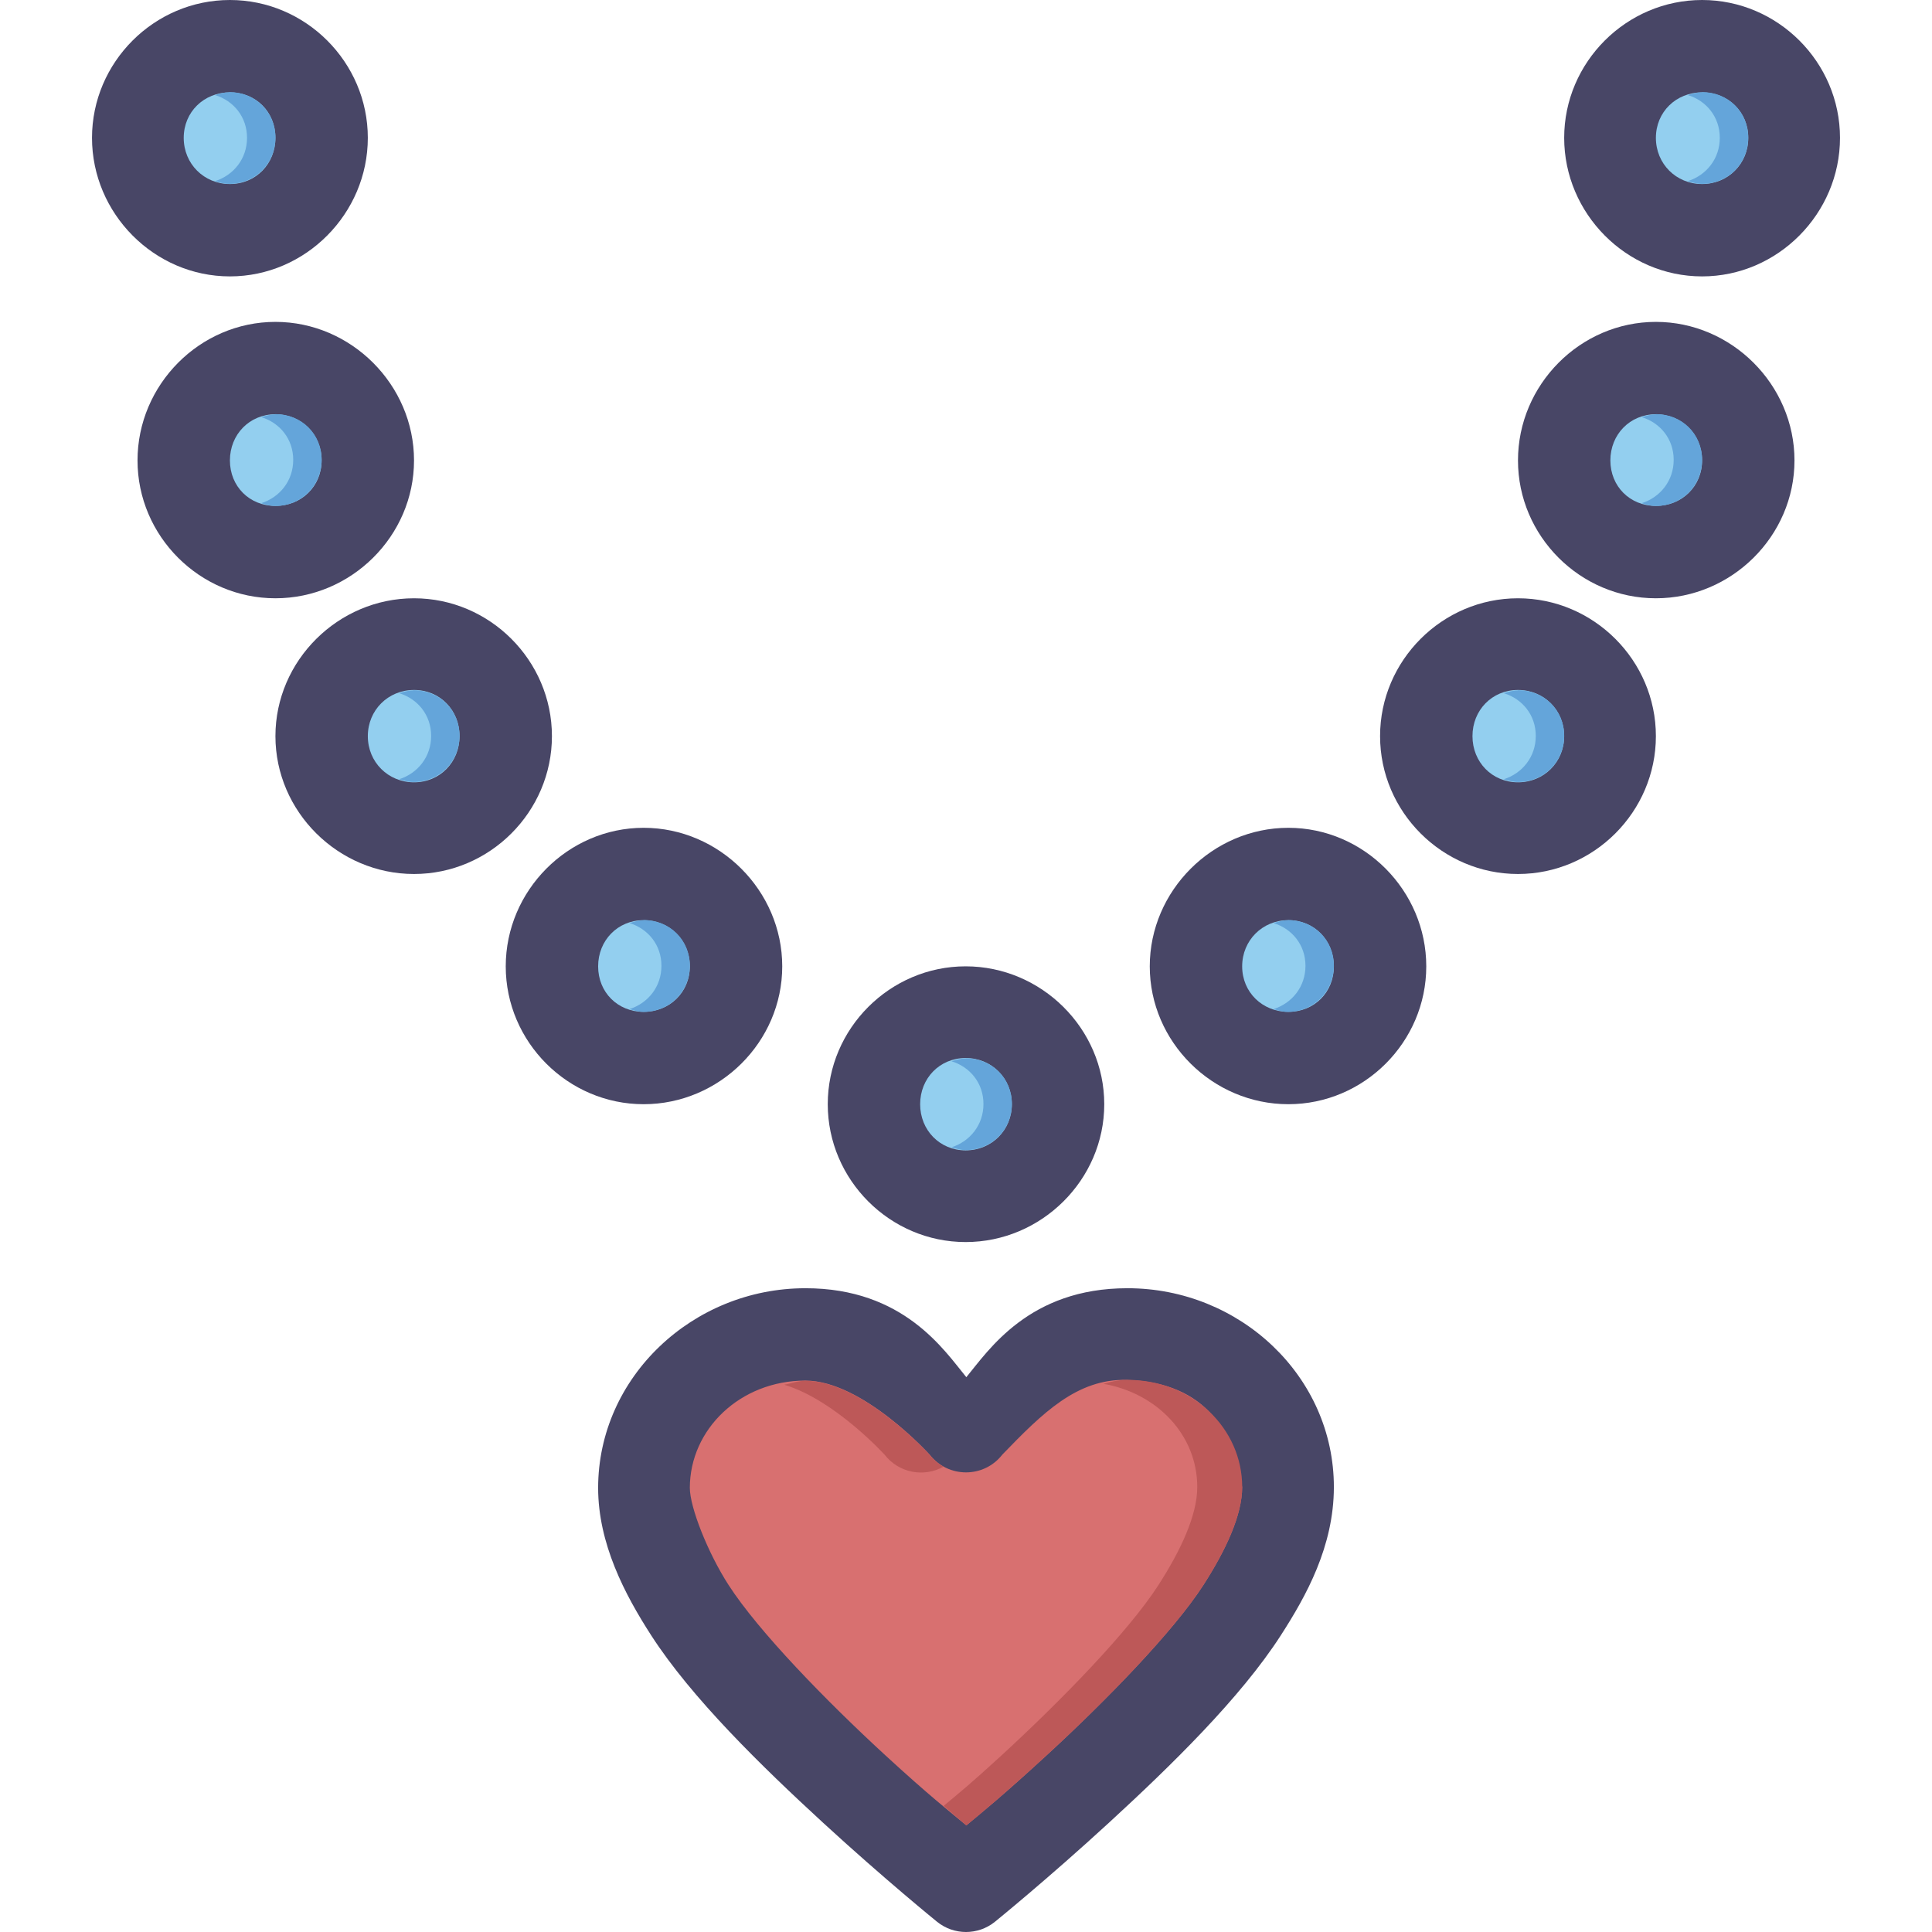
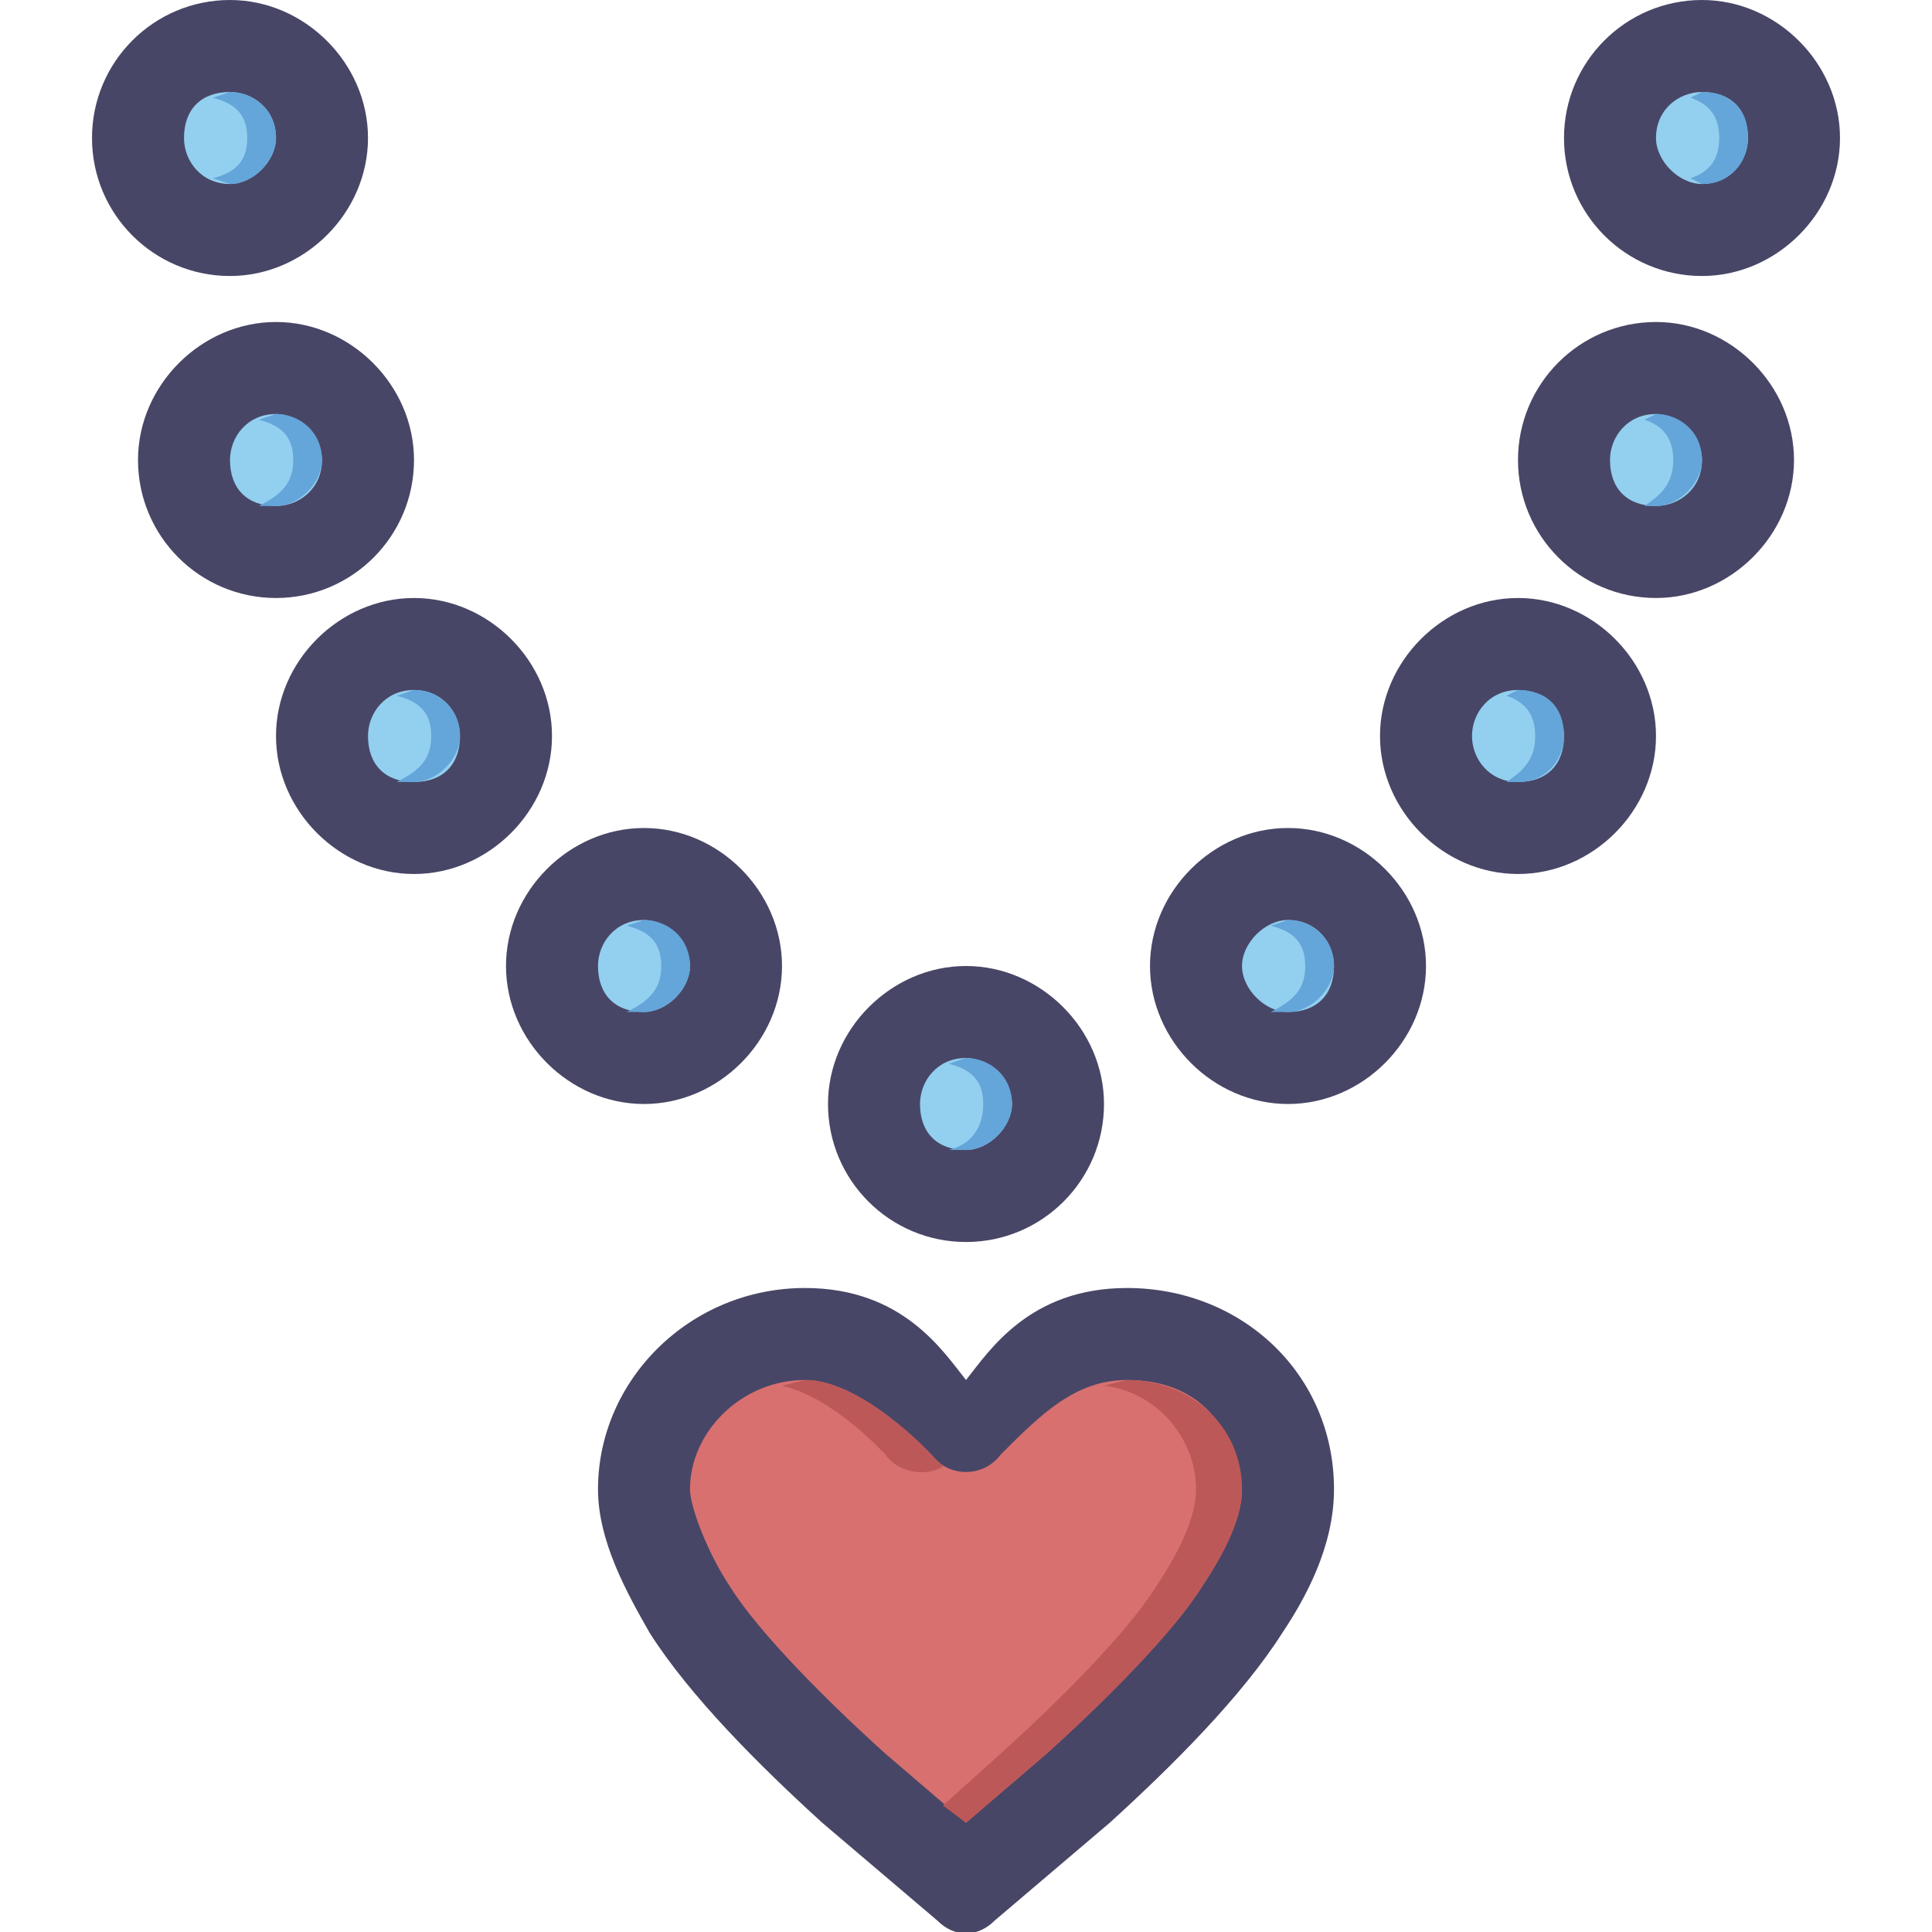
- <svg xmlns="http://www.w3.org/2000/svg" version="1.1" id="Layer_1" x="0px" y="0px" viewBox="0 0 336.001 336.001" style="enable-background:new 0 0 336.001 336.001;" xml:space="preserve">
-   <g transform="translate(0 -1020.36)" shape-rendering="auto" image-rendering="auto" color-rendering="auto" color-interpolation="sRGB">
-     <path style="fill:#484666;" d="M47.901,1076.34c-13.165,0-23.984,10.934-23.984,24.094c0,13.158,10.82,23.975,23.984,23.975   s24.103-10.816,24.103-23.975C72.004,1087.274,61.066,1076.34,47.901,1076.34z" />
-     <path style="fill:#93CFEF;" d="M47.901,1092.403c4.515,0,8.034,3.518,8.034,8.031c0,4.51-3.52,7.912-8.034,7.912   c-4.515,0-7.916-3.398-7.916-7.912C39.985,1095.924,43.387,1092.403,47.901,1092.403z" />
-     <path style="fill:#484666;" d="M72.004,1124.409c-13.165,0-24.103,10.816-24.103,23.975c0,13.16,10.938,23.975,24.103,23.975   s23.984-10.814,23.984-23.975C95.988,1135.225,85.168,1124.409,72.004,1124.409z" />
-     <path style="fill:#93CFEF;" d="M72.004,1140.352c4.515,0,7.916,3.52,7.916,8.031c0,4.512-3.402,8.031-7.916,8.031   c-4.515,0-8.034-3.52-8.034-8.031C63.97,1143.874,67.489,1140.352,72.004,1140.352z" />
-     <path style="fill:#484666;" d="M111.939,1164.327c-13.164,0-23.984,10.934-23.984,24.094s10.82,23.975,23.984,23.975   s24.103-10.814,24.103-23.975C136.041,1175.262,125.103,1164.327,111.939,1164.327z" />
-     <path style="fill:#93CFEF;" d="M111.939,1180.389c4.515,0,8.034,3.52,8.034,8.031s-3.52,7.914-8.034,7.914   c-4.515,0-7.916-3.398-7.916-7.914C104.023,1183.911,107.424,1180.389,111.939,1180.389z" />
-     <path style="fill:#484666;" d="M167.942,1188.419c-13.165,0-23.984,10.816-23.984,23.975c0,13.16,10.82,23.977,23.984,23.977   c13.165,0,24.103-10.816,24.103-23.977C192.044,1199.235,181.106,1188.419,167.942,1188.419L167.942,1188.419z" />
-     <path style="fill:#93CFEF;" d="M167.942,1204.364c4.515,0,8.034,3.52,8.034,8.031s-3.52,8.031-8.034,8.031   c-4.515,0-7.916-3.52-7.916-8.031C160.026,1207.885,163.427,1204.364,167.942,1204.364L167.942,1204.364z" />
-     <path style="fill:#484666;" d="M287.982,1076.34c13.165,0,24.103,10.934,24.103,24.094c0,13.158-10.938,23.975-24.103,23.975   c-13.165,0-23.984-10.816-23.984-23.975C263.998,1087.274,274.818,1076.34,287.982,1076.34z" />
-     <path style="fill:#93CFEF;" d="M287.982,1092.403c-4.515,0-7.916,3.518-7.916,8.031c0,4.51,3.401,7.912,7.916,7.912   c4.515,0,8.034-3.398,8.034-7.912C296.016,1095.924,292.497,1092.403,287.982,1092.403z" />
-     <path style="fill:#484666;" d="M263.998,1124.409c13.165,0,23.984,10.816,23.984,23.975c0,13.16-10.82,23.975-23.984,23.975   c-13.165,0-23.984-10.814-23.984-23.975C240.013,1135.225,250.833,1124.409,263.998,1124.409z" />
-     <path style="fill:#93CFEF;" d="M263.998,1140.352c-4.515,0-7.916,3.52-7.916,8.031s3.402,8.031,7.916,8.031   c4.515,0,8.034-3.52,8.034-8.031C272.032,1143.874,268.512,1140.352,263.998,1140.352z" />
-     <path style="fill:#484666;" d="M224.063,1164.327c13.165,0,23.984,10.934,23.984,24.094s-10.82,23.975-23.984,23.975   c-13.164,0-24.103-10.814-24.103-23.975C199.96,1175.262,210.898,1164.327,224.063,1164.327z" />
-     <path style="fill:#93CFEF;" d="M224.063,1180.389c-4.515,0-8.034,3.52-8.034,8.031s3.52,7.914,8.034,7.914   c4.515,0,7.916-3.398,7.916-7.914C231.979,1183.911,228.577,1180.389,224.063,1180.389z" />
-     <path style="fill:#484666;" d="M140.058,1244.401c-19.584,0-36.019,15.463-36.036,34.721c0.01,9.701,4.625,18.51,9.216,25.629   c7.047,10.93,19.224,22.793,29.892,32.596s19.849,17.244,19.849,17.244c2.931,2.361,7.112,2.361,10.043,0   c0,0,9.178-7.439,19.849-17.244c10.671-9.801,22.85-21.656,29.892-32.596c4.391-6.82,9.2-15.42,9.216-25.746   c0.019-19.262-16.332-34.621-35.918-34.605c-17.082,0-24.128,10.783-28.002,15.473c-3.835-4.656-10.873-15.486-28.002-15.473   L140.058,1244.401z" />
-     <path style="fill:#D87070;" d="M195.943,1260.344c14.224,0.416,18.773,9.633,20.086,18.66c-0.007,4.922-2.891,11.035-6.735,17.006   c-5.206,8.086-17.017,20.203-27.293,29.643c-7.543,6.93-10.897,9.641-13.942,12.164c-3.023-2.504-6.481-5.201-14.06-12.164   c-10.274-9.441-22.077-21.555-27.293-29.643c-3.623-5.617-6.731-13.52-6.735-16.889c0.009-10.174,8.735-18.648,20.086-18.66   c9.957-0.01,21.621,12.873,21.621,12.873c3.204,4.125,9.438,4.125,12.642,0c7.022-7.26,12.99-13.193,21.621-12.992V1260.344z" />
-     <path style="fill:#484666;" d="M39.985,1020.36c-13.165,0-23.984,10.816-23.984,23.975c0,13.16,10.82,24.094,23.984,24.094   s23.984-10.934,23.984-24.094C63.97,1031.176,53.15,1020.36,39.985,1020.36z" />
-     <path style="fill:#93CFEF;" d="M39.985,1036.422c4.515,0,7.916,3.398,7.916,7.912c0,4.512-3.402,8.031-7.916,8.031   c-4.515,0-8.034-3.52-8.034-8.031C31.951,1039.825,35.471,1036.422,39.985,1036.422z" />
-     <path style="fill:#484666;" d="M296.016,1020.36c-13.165,0-23.984,10.816-23.984,23.975c0,13.16,10.82,24.094,23.984,24.094   c13.164,0,23.984-10.934,23.984-24.094C320.001,1031.176,309.181,1020.36,296.016,1020.36z" />
-     <path style="fill:#93CFEF;" d="M296.016,1036.422c4.515,0,8.034,3.398,8.034,7.912c0,4.512-3.52,8.031-8.034,8.031   c-4.515,0-8.034-3.52-8.034-8.031C287.982,1039.825,291.502,1036.422,296.016,1036.422z" />
-     <g>
-       <path style="fill:#64A5DA;" d="M296.001,1036.413c-0.884,0-1.681,0.24-2.47,0.48c3.24,0.992,5.564,3.803,5.564,7.438    c0,3.627-2.324,6.5-5.564,7.529c0.788,0.24,1.586,0.48,2.47,0.48c4.515,0,8.034-3.52,8.034-8.031c0-4.518-3.519-7.936-8.034-7.936    V1036.413z" />
-       <path style="fill:#64A5DA;" d="M287.982,1092.422c-0.884,0-1.681,0.24-2.47,0.48c3.24,0.992,5.564,3.803,5.564,7.438    c0,3.627-2.324,6.5-5.564,7.531c0.788,0.24,1.586,0.48,2.47,0.48c4.515,0,8.034-3.52,8.034-8.031c0-4.518-3.519-7.938-8.034-7.938    V1092.422z" />
-       <path style="fill:#64A5DA;" d="M263.998,1140.432c-0.884,0-1.681,0.24-2.47,0.48c3.24,0.992,5.564,3.803,5.564,7.438    c0,3.629-2.324,6.5-5.564,7.531c0.788,0.24,1.586,0.48,2.47,0.48c4.515,0,8.034-3.518,8.034-8.031    c0-4.518-3.519-7.936-8.034-7.936V1140.432z" />
-       <path style="fill:#64A5DA;" d="M223.945,1180.411c-0.884,0-1.681,0.24-2.47,0.48c3.24,0.992,5.564,3.803,5.564,7.438    c0,3.629-2.324,6.5-5.564,7.531c0.788,0.24,1.586,0.48,2.47,0.48c4.515,0,8.034-3.518,8.034-8.031    c0-4.518-3.519-7.938-8.034-7.938V1180.411z" />
-       <path style="fill:#64A5DA;" d="M167.942,1204.444c-0.884,0-1.681,0.24-2.47,0.48c3.24,0.992,5.564,3.803,5.564,7.438    c0,3.629-2.324,6.5-5.564,7.531c0.788,0.24,1.586,0.48,2.47,0.48c4.515,0,8.034-3.518,8.034-8.031    c0-4.518-3.519-7.936-8.034-7.936L167.942,1204.444z" />
-       <path style="fill:#64A5DA;" d="M111.939,1180.411c-0.884,0-1.681,0.24-2.47,0.48c3.24,0.992,5.564,3.803,5.564,7.438    c0,3.629-2.324,6.5-5.564,7.531c0.788,0.24,1.586,0.48,2.47,0.48c4.515,0,8.034-3.518,8.034-8.031    c0-4.518-3.519-7.938-8.034-7.938V1180.411z" />
-       <path style="fill:#64A5DA;" d="M71.886,1140.432c-0.884,0-1.681,0.24-2.47,0.48c3.24,0.992,5.564,3.803,5.564,7.438    c0,3.629-2.324,6.5-5.564,7.531c0.788,0.24,1.586,0.48,2.47,0.48c4.515,0,8.034-3.518,8.034-8.031    c0-4.518-3.519-7.936-8.034-7.936V1140.432z" />
-       <path style="fill:#64A5DA;" d="M47.901,1092.422c-0.884,0-1.681,0.24-2.47,0.48c3.24,0.992,5.564,3.803,5.564,7.438    c0,3.627-2.324,6.5-5.564,7.531c0.788,0.24,1.586,0.48,2.47,0.48c4.515,0,8.034-3.52,8.034-8.031c0-4.518-3.519-7.938-8.034-7.938    V1092.422z" />
-       <path style="fill:#64A5DA;" d="M39.867,1036.413c-0.884,0-1.681,0.24-2.47,0.48c3.24,0.992,5.564,3.803,5.564,7.438    c0,3.627-2.324,6.5-5.564,7.529c0.788,0.24,1.586,0.48,2.47,0.48c4.515,0,8.034-3.52,8.034-8.031c0-4.518-3.519-7.936-8.034-7.936    L39.867,1036.413z" />
-     </g>
-     <path style="fill:#BD5858;" d="M195.936,1260.337c-1.323,0.014-2.679,0.287-4.033,0.688c9.413,1.65,16.327,8.967,16.318,17.967   c-0.007,4.924-2.908,11.059-6.752,17.031c-5.206,8.088-17.015,20.184-27.29,29.623c-5.441,4.998-7.528,6.66-10.066,8.781   c0.995,0.816,3.093,2.705,3.939,3.404c3.044-2.523,6.399-5.256,13.942-12.186c10.275-9.439,22.084-21.535,27.29-29.623   c3.844-5.971,6.745-12.107,6.752-17.031c0.01-10.176-8.622-18.664-19.975-18.654H195.936z M140.042,1260.497   c-1.312,0.002-2.425,0.465-3.657,0.688c8.787,2.615,17.475,12.188,17.475,12.188c2.43,3.117,6.773,3.992,10.222,2.063   c-0.932-0.52-1.75-1.221-2.407-2.063C161.675,1273.372,149.999,1260.489,140.042,1260.497z" />
-   </g>
-   <g>
- </g>
-   <g>
- </g>
-   <g>
- </g>
-   <g>
- </g>
-   <g>
- </g>
-   <g>
- </g>
-   <g>
- </g>
-   <g>
- </g>
-   <g>
- </g>
-   <g>
- </g>
-   <g>
- </g>
-   <g>
- </g>
-   <g>
- </g>
-   <g>
- </g>
-   <g>
- </g>
+ <svg xmlns="http://www.w3.org/2000/svg" xml:space="preserve" viewBox="0 0 336 336">
+   <path fill="#484666" d="M48 56c-13 0-24 11-24 24a24 24 0 0 0 48 0c0-13-11-24-24-24z" />
+   <path fill="#93cfef" d="M48 72c4 0 8 4 8 8 0 5-4 8-8 8-5 0-8-3-8-8 0-4 3-8 8-8z" />
+   <path fill="#484666" d="M72 104c-13 0-24 11-24 24s11 24 24 24 24-11 24-24-11-24-24-24z" />
+   <path fill="#93cfef" d="M72 120c5 0 8 4 8 8 0 5-3 8-8 8s-8-3-8-8c0-4 3-8 8-8z" />
+   <path fill="#484666" d="M112 144c-13 0-24 11-24 24s11 24 24 24 24-11 24-24-11-24-24-24z" />
+   <path fill="#93cfef" d="M112 160c4 0 8 4 8 8s-4 8-8 8c-5 0-8-3-8-8 0-4 3-8 8-8z" />
+   <path fill="#484666" d="M168 168c-13 0-24 11-24 24a24 24 0 0 0 48 0c0-13-11-24-24-24z" />
+   <path fill="#93cfef" d="M168 184c4 0 8 4 8 8s-4 8-8 8c-5 0-8-3-8-8 0-4 3-8 8-8z" />
+   <path fill="#484666" d="M288 56c13 0 24 11 24 24s-11 24-24 24a24 24 0 0 1 0-48z" />
+   <path fill="#93cfef" d="M288 72c-5 0-8 4-8 8 0 5 3 8 8 8 4 0 8-3 8-8 0-4-4-8-8-8z" />
+   <path fill="#484666" d="M264 104c13 0 24 11 24 24s-11 24-24 24-24-11-24-24 11-24 24-24z" />
+   <path fill="#93cfef" d="M264 120c-5 0-8 4-8 8s3 8 8 8 8-3 8-8c0-4-3-8-8-8z" />
+   <path fill="#484666" d="M224 144c13 0 24 11 24 24s-11 24-24 24-24-11-24-24 11-24 24-24z" />
+   <path fill="#93cfef" d="M224 160c-4 0-8 4-8 8s4 8 8 8c5 0 8-3 8-8 0-4-3-8-8-8z" />
+   <path fill="#484666" d="M140 224c-20 0-36 16-36 35 0 9 5 18 9 25 7 11 19 23 30 33l20 17c3 3 7 3 10 0l20-17c11-10 23-22 30-33 4-6 9-15 9-25 0-20-16-35-36-35-17 0-24 11-28 16-4-5-11-16-28-16z" />
+   <path fill="#d87070" d="M196 240c14 0 19 10 20 19 0 5-3 11-7 17-5 8-17 20-27 29l-14 12-14-12c-10-9-22-21-27-29-4-6-7-14-7-17 0-10 9-19 20-19 10 0 22 13 22 13 3 4 9 4 12 0 7-7 13-13 22-13z" />
+   <path fill="#484666" d="M40 0a24 24 0 0 0 0 48c13 0 24-11 24-24S53 0 40 0z" />
+   <path fill="#93cfef" d="M40 16c4 0 8 3 8 8 0 4-4 8-8 8-5 0-8-4-8-8 0-5 3-8 8-8z" />
+   <path fill="#484666" d="M296 0a24 24 0 0 0 0 48c13 0 24-11 24-24S309 0 296 0z" />
+   <path fill="#93cfef" d="M296 16c5 0 8 3 8 8 0 4-3 8-8 8-4 0-8-4-8-8 0-5 4-8 8-8z" />
+   <path fill="#64a5da" d="m296 16-2 1c3 1 5 3 5 7s-2 6-5 7l2 1c5 0 8-4 8-8 0-5-3-8-8-8zm-8 56-2 1c3 1 5 3 5 7s-2 6-5 8h2c4 0 8-4 8-8 0-5-4-8-8-8zm-24 48-2 1c3 1 5 3 5 7s-2 6-5 8h2c5 0 8-4 8-8 0-5-3-8-8-8zm-40 40-3 1c4 1 6 3 6 7s-2 6-6 8h3c4 0 8-4 8-8 0-5-4-8-8-8zm-56 24-3 1c4 1 6 3 6 7s-2 7-6 8h3c4 0 8-4 8-8 0-5-4-8-8-8zm-56-24-3 1c4 1 6 3 6 7s-2 6-6 8h3c4 0 8-4 8-8 0-5-4-8-8-8zm-40-40-3 1c4 1 6 3 6 7s-2 6-6 8h3c4 0 8-4 8-8 0-5-4-8-8-8zM48 72l-3 1c4 1 6 3 6 7s-2 6-6 8h3c4 0 8-4 8-8 0-5-4-8-8-8zm-8-56-3 1c4 1 6 3 6 7s-2 6-6 7l3 1c4 0 8-4 8-8 0-5-4-8-8-8z" />
+   <path fill="#bd5858" d="m196 240-4 1c9 1 16 9 16 18 0 5-3 11-7 17-5 8-17 20-27 29l-10 9 4 3 14-12c10-9 22-21 27-29 4-6 7-12 7-17 0-11-9-19-20-19zm-56 0-4 1c9 2 18 12 18 12 2 3 7 4 10 2l-2-2s-12-13-22-13z" />
</svg>
